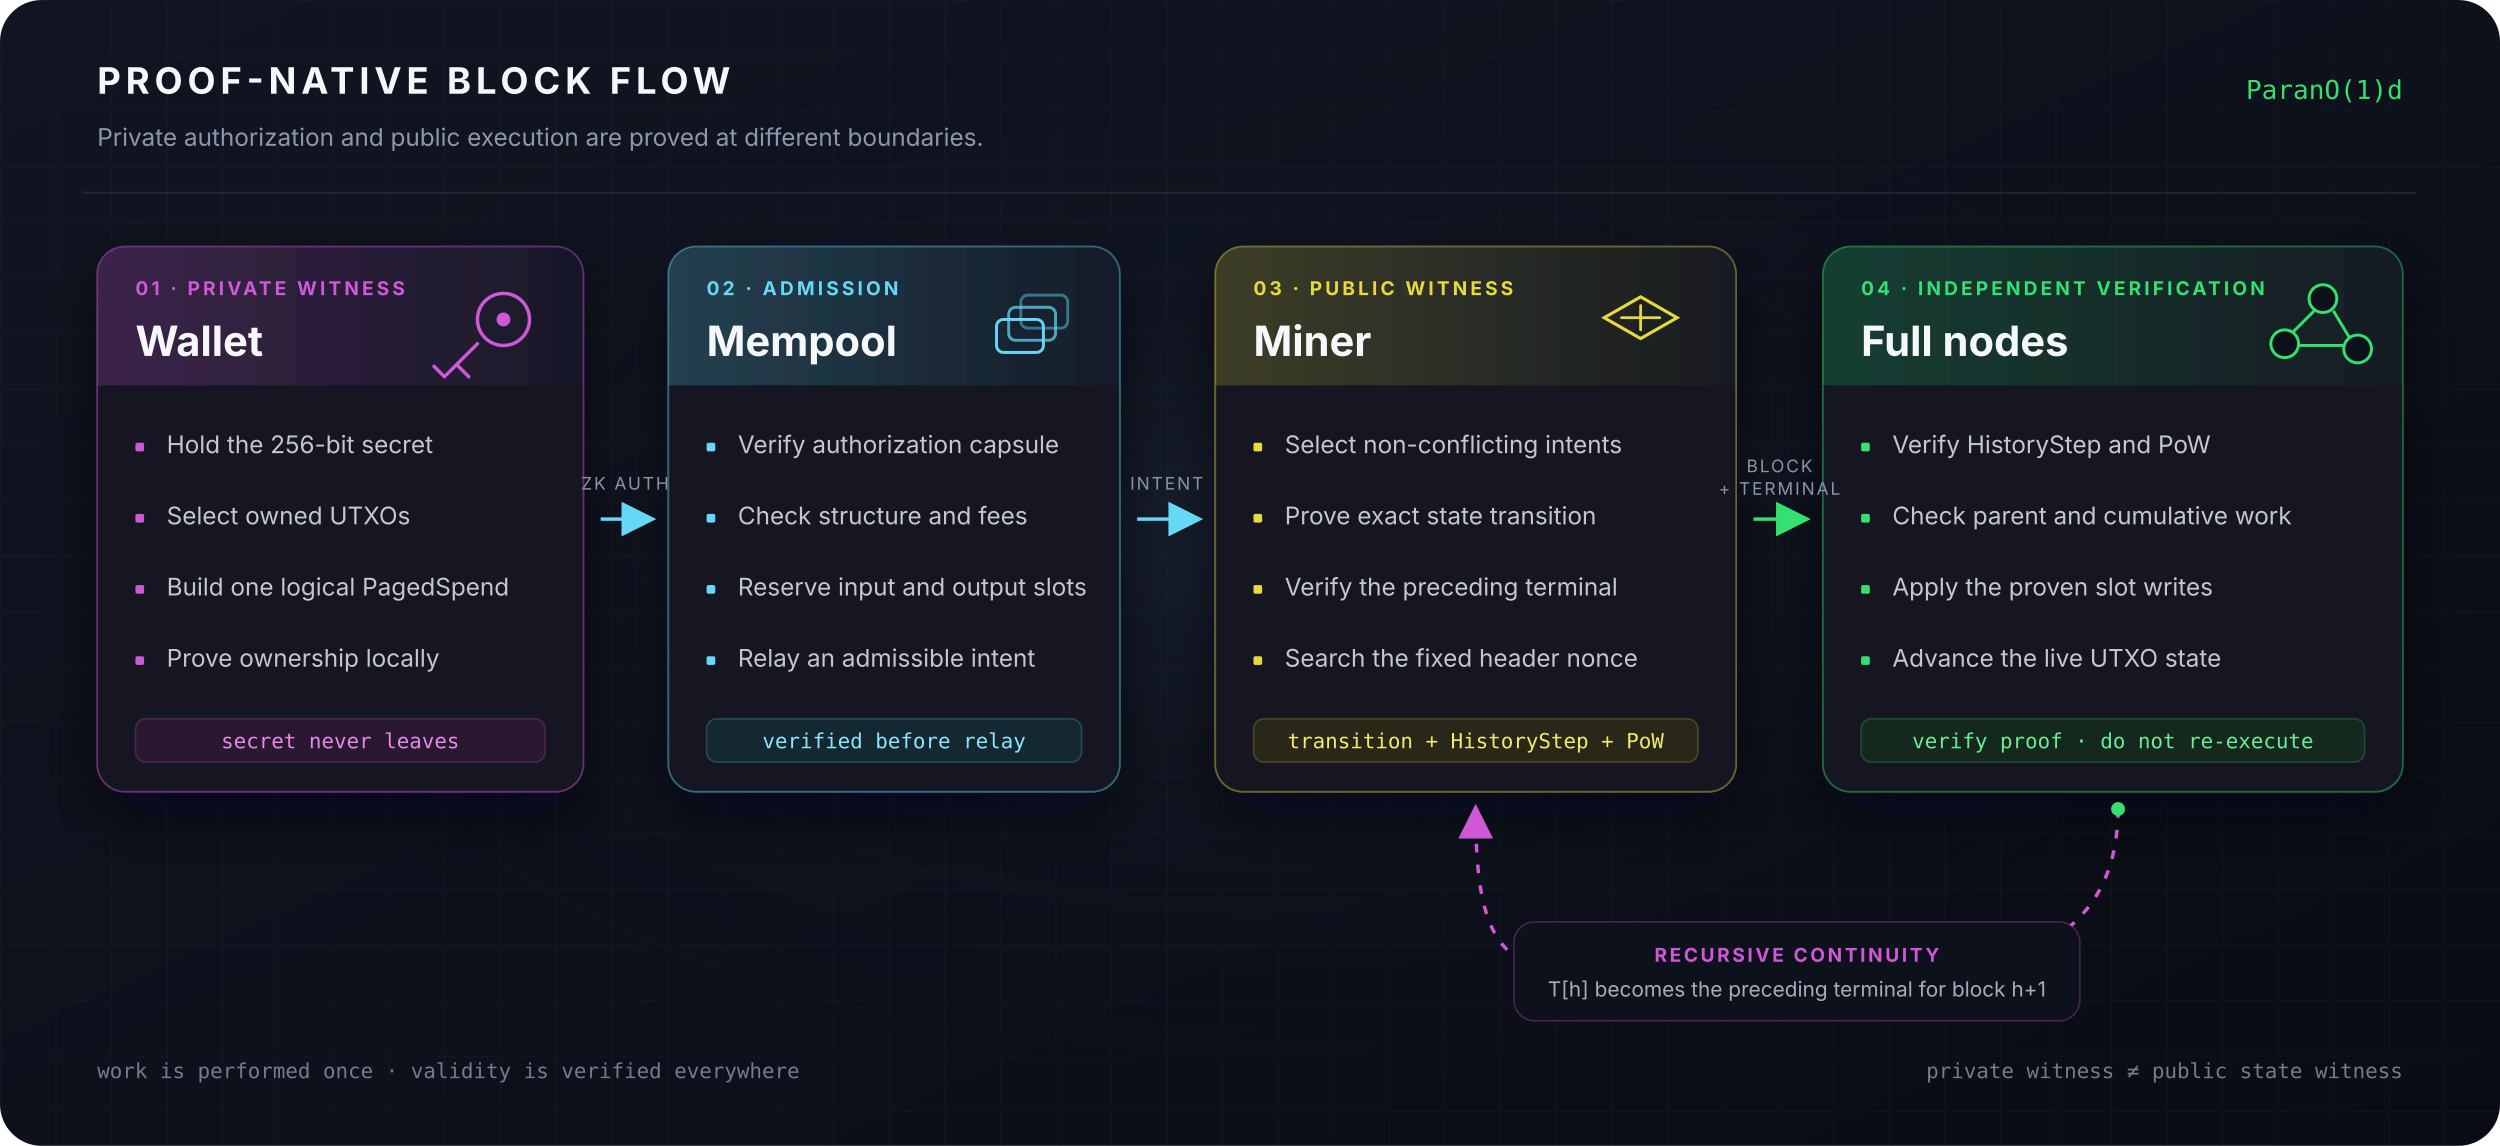
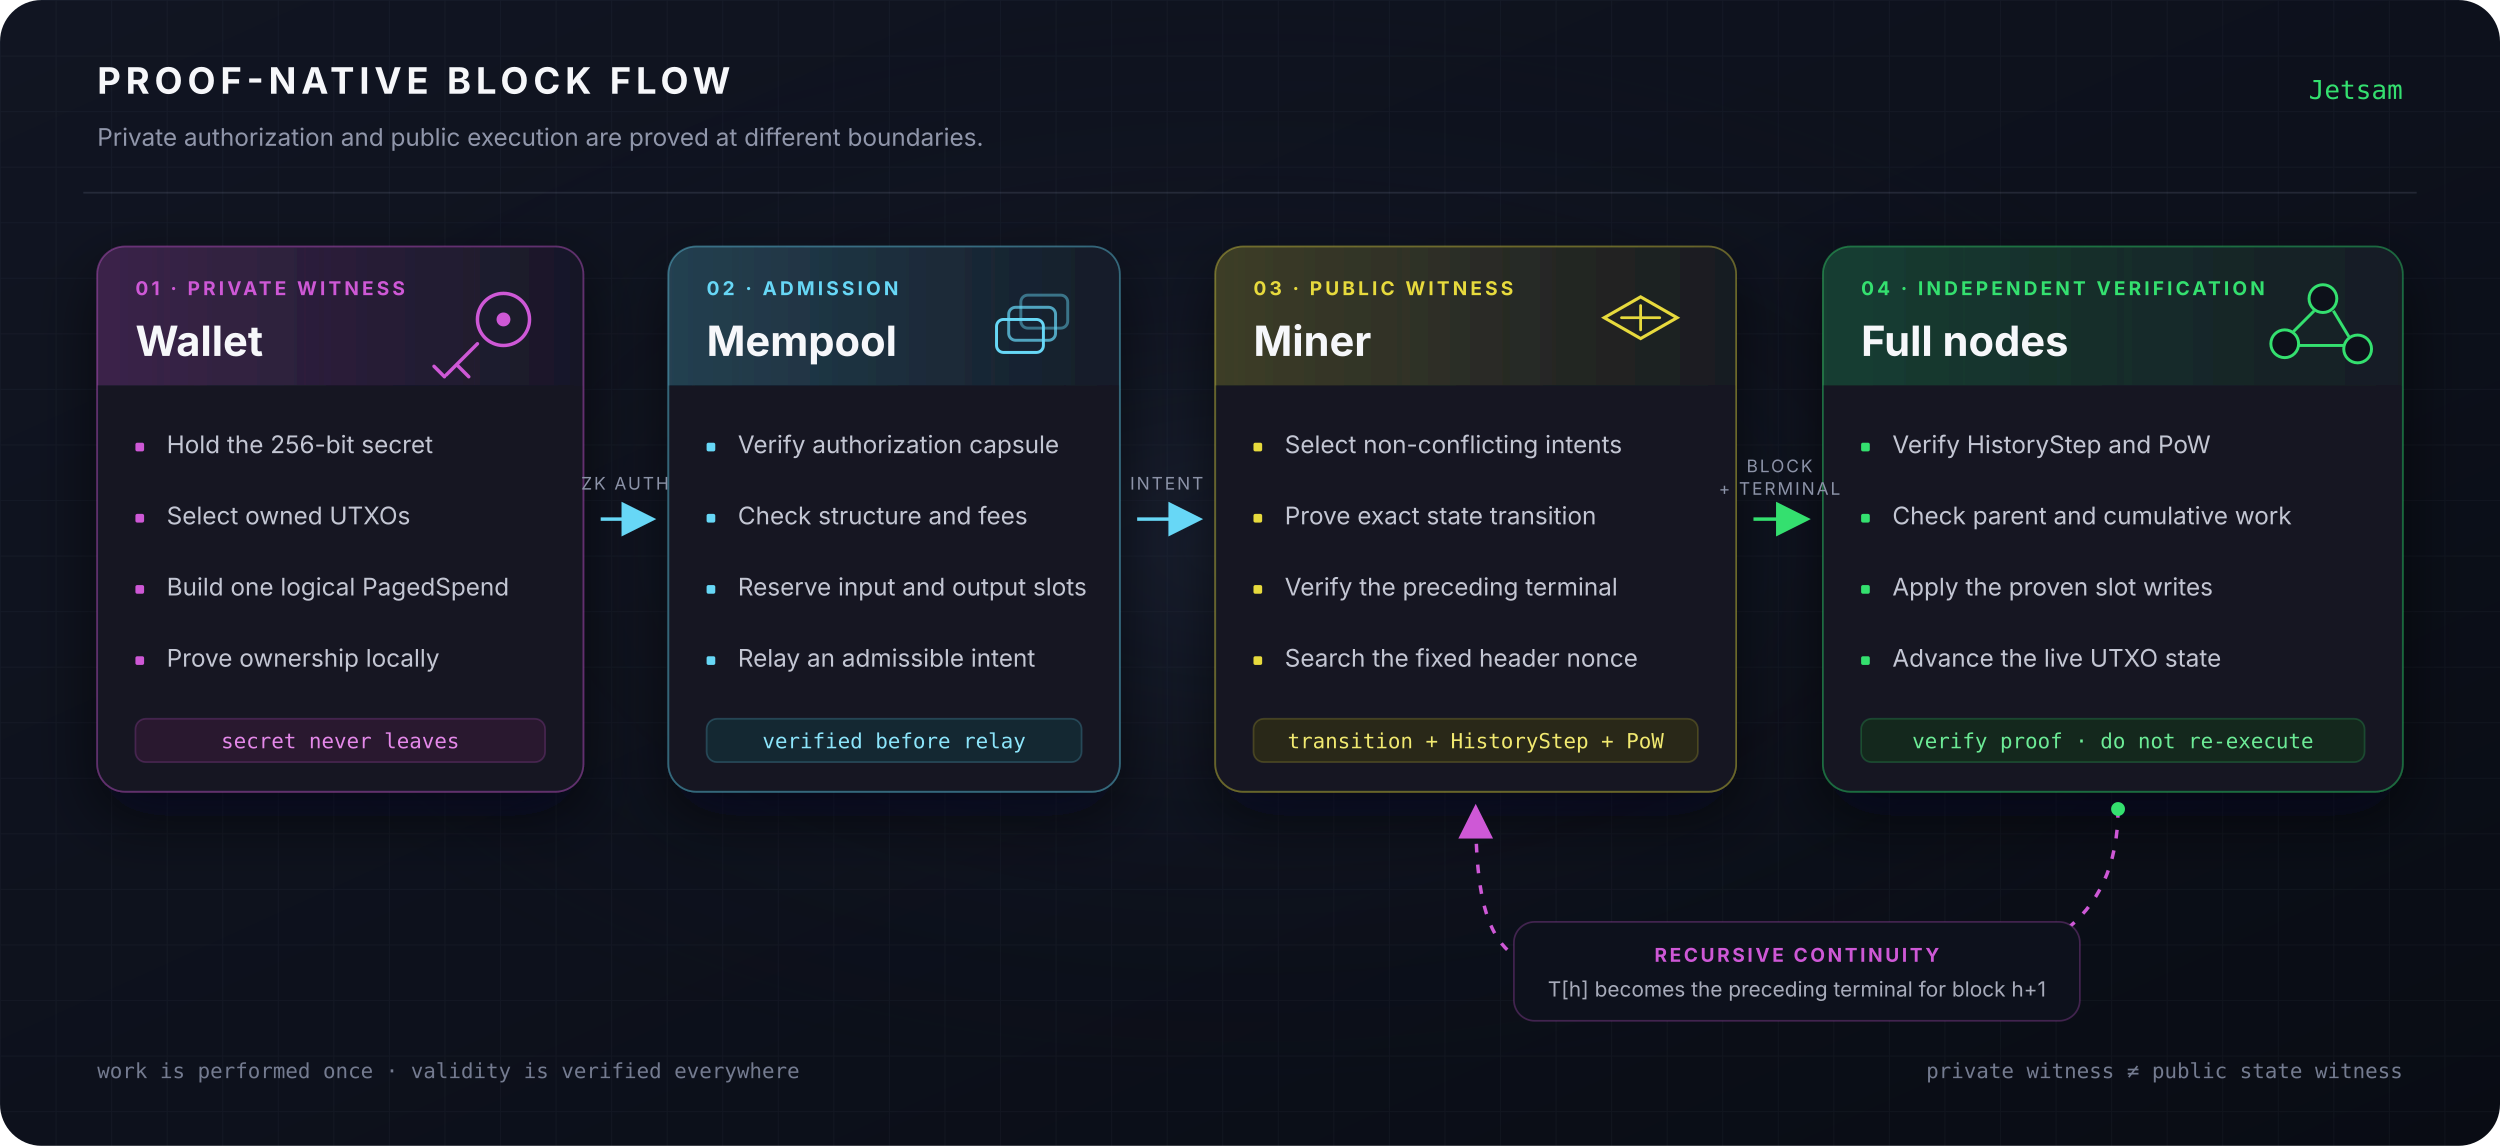
<svg xmlns="http://www.w3.org/2000/svg" viewBox="0 0 1440 660" role="img" aria-labelledby="title description">
  <defs>
    <linearGradient id="panel" x1="0" y1="0" x2="1" y2="1">
      <stop offset="0" stop-color="#111522" />
      <stop offset="0.52" stop-color="#0d111c" />
      <stop offset="1" stop-color="#090c14" />
    </linearGradient>
    <linearGradient id="walletHead" x1="0" y1="0" x2="1" y2="0">
      <stop offset="0" stop-color="#ce58d6" stop-opacity=".22" />
      <stop offset="1" stop-color="#ce58d6" stop-opacity=".03" />
    </linearGradient>
    <linearGradient id="poolHead" x1="0" y1="0" x2="1" y2="0">
      <stop offset="0" stop-color="#67d7f6" stop-opacity=".22" />
      <stop offset="1" stop-color="#67d7f6" stop-opacity=".03" />
    </linearGradient>
    <linearGradient id="minerHead" x1="0" y1="0" x2="1" y2="0">
      <stop offset="0" stop-color="#e7da3d" stop-opacity=".20" />
      <stop offset="1" stop-color="#e7da3d" stop-opacity=".03" />
    </linearGradient>
    <linearGradient id="nodeHead" x1="0" y1="0" x2="1" y2="0">
      <stop offset="0" stop-color="#34e06f" stop-opacity=".20" />
      <stop offset="1" stop-color="#34e06f" stop-opacity=".03" />
    </linearGradient>
    <radialGradient id="centerGlow">
      <stop offset="0" stop-color="#34415e" stop-opacity=".27" />
      <stop offset=".58" stop-color="#1a2032" stop-opacity=".10" />
      <stop offset="1" stop-color="#0a0c14" stop-opacity="0" />
    </radialGradient>
    <pattern id="grid" width="32" height="32" patternUnits="userSpaceOnUse">
      <path d="M32 0H0V32" fill="none" stroke="#9db2d4" stroke-opacity=".045" stroke-width="1" />
    </pattern>
    <filter id="shadow" x="-20%" y="-20%" width="140%" height="150%">
      <feDropShadow dx="0" dy="14" stdDeviation="18" flood-color="#02040a" flood-opacity=".58" />
    </filter>
    <filter id="softGlow" x="-100%" y="-100%" width="300%" height="300%">
      <feGaussianBlur stdDeviation="8" />
    </filter>
    <marker id="arrowCyan" markerWidth="10" markerHeight="10" refX="8" refY="5" orient="auto" markerUnits="strokeWidth">
      <path d="M0 0L10 5L0 10Z" fill="#67d7f6" />
    </marker>
    <marker id="arrowGreen" markerWidth="10" markerHeight="10" refX="8" refY="5" orient="auto" markerUnits="strokeWidth">
      <path d="M0 0L10 5L0 10Z" fill="#34e06f" />
    </marker>
    <marker id="arrowProof" markerWidth="10" markerHeight="10" refX="8" refY="5" orient="auto" markerUnits="strokeWidth">
      <path d="M0 0L10 5L0 10Z" fill="#ce58d6" />
    </marker>
  </defs>
  <rect width="1440" height="660" rx="24" fill="url(#panel)" />
  <rect width="1440" height="660" rx="24" fill="url(#grid)" />
  <ellipse cx="720" cy="315" rx="620" ry="330" fill="url(#centerGlow)" />
  <path d="M48 111H1392" stroke="#d6e0ff" stroke-opacity=".11" />
  <g font-family="Inter, ui-sans-serif, system-ui, sans-serif">
    <text x="56" y="54" fill="#f6f7fa" font-size="21" font-weight="650" letter-spacing="2.8">PROOF-NATIVE BLOCK FLOW</text>
    <text x="56" y="84" fill="#9096aa" font-size="14">
      Private authorization and public execution are proved at different boundaries.
    </text>
    <text x="1384" y="57" fill="#34e06f" font-size="15" text-anchor="end" font-family="ui-monospace, SFMono-Regular, Menlo, monospace">
-       ParanO(1)d
+       Jetsam
    </text>
    <rect x="70" y="152" width="252" height="288" rx="20" fill="#ce58d6" fill-opacity=".06" filter="url(#softGlow)" />
    <rect x="397" y="152" width="236" height="288" rx="20" fill="#67d7f6" fill-opacity=".06" filter="url(#softGlow)" />
    <rect x="713" y="152" width="274" height="288" rx="20" fill="#e7da3d" fill-opacity=".05" filter="url(#softGlow)" />
    <rect x="1063" y="152" width="308" height="288" rx="20" fill="#34e06f" fill-opacity=".06" filter="url(#softGlow)" />
    <g filter="url(#shadow)">
      <rect x="56" y="142" width="280" height="314" rx="16" fill="#121622" stroke="#ce58d6" stroke-opacity=".40" />
      <path d="M72 142H320A16 16 0 0 1 336 158V222H56V158A16 16 0 0 1 72 142Z" fill="url(#walletHead)" />
    </g>
    <text x="78" y="170" fill="#ce58d6" font-size="11" font-weight="700" letter-spacing="1.8">01 · PRIVATE WITNESS</text>
    <text x="78" y="205" fill="#f6f7fa" font-size="24" font-weight="650">Wallet</text>
    <circle cx="290" cy="184" r="15" fill="none" stroke="#ce58d6" stroke-width="2" />
    <circle cx="290" cy="184" r="4" fill="#ce58d6" />
    <path d="M275 198L257 216M263 210L270 217M256 217L250 211" fill="none" stroke="#ce58d6" stroke-linecap="round" stroke-width="2" />
    <g fill="#c3c6d3" font-size="14">
      <rect x="78" y="255" width="5" height="5" rx="1" fill="#ce58d6" />
      <text x="96" y="261">Hold the 256-bit secret</text>
      <rect x="78" y="296" width="5" height="5" rx="1" fill="#ce58d6" />
      <text x="96" y="302">Select owned UTXOs</text>
      <rect x="78" y="337" width="5" height="5" rx="1" fill="#ce58d6" />
      <text x="96" y="343">Build one logical PagedSpend</text>
      <rect x="78" y="378" width="5" height="5" rx="1" fill="#ce58d6" />
      <text x="96" y="384">Prove ownership locally</text>
    </g>
    <rect x="78" y="414" width="236" height="25" rx="6" fill="#29182f" stroke="#ce58d6" stroke-opacity=".22" />
    <text x="196" y="431" fill="#e488e9" font-size="12" text-anchor="middle" font-family="ui-monospace, SFMono-Regular, Menlo, monospace">
      secret never leaves
    </text>
    <g filter="url(#shadow)">
      <rect x="385" y="142" width="260" height="314" rx="16" fill="#121622" stroke="#67d7f6" stroke-opacity=".40" />
      <path d="M401 142H629A16 16 0 0 1 645 158V222H385V158A16 16 0 0 1 401 142Z" fill="url(#poolHead)" />
    </g>
    <text x="407" y="170" fill="#67d7f6" font-size="11" font-weight="700" letter-spacing="1.8">02 · ADMISSION</text>
    <text x="407" y="205" fill="#f6f7fa" font-size="24" font-weight="650">Mempool</text>
    <g fill="none" stroke="#67d7f6" stroke-width="1.7">
      <rect x="588" y="170" width="27" height="19" rx="4" opacity=".45" />
      <rect x="581" y="177" width="27" height="19" rx="4" opacity=".72" />
      <rect x="574" y="184" width="27" height="19" rx="4" />
    </g>
    <g fill="#c3c6d3" font-size="14">
      <rect x="407" y="255" width="5" height="5" rx="1" fill="#67d7f6" />
      <text x="425" y="261">Verify authorization capsule</text>
      <rect x="407" y="296" width="5" height="5" rx="1" fill="#67d7f6" />
      <text x="425" y="302">Check structure and fees</text>
      <rect x="407" y="337" width="5" height="5" rx="1" fill="#67d7f6" />
      <text x="425" y="343">Reserve input and output slots</text>
      <rect x="407" y="378" width="5" height="5" rx="1" fill="#67d7f6" />
      <text x="425" y="384">Relay an admissible intent</text>
    </g>
    <rect x="407" y="414" width="216" height="25" rx="6" fill="#142832" stroke="#67d7f6" stroke-opacity=".22" />
    <text x="515" y="431" fill="#8ce5fb" font-size="12" text-anchor="middle" font-family="ui-monospace, SFMono-Regular, Menlo, monospace">
      verified before relay
    </text>
    <g filter="url(#shadow)">
      <rect x="700" y="142" width="300" height="314" rx="16" fill="#121622" stroke="#e7da3d" stroke-opacity=".38" />
      <path d="M716 142H984A16 16 0 0 1 1000 158V222H700V158A16 16 0 0 1 716 142Z" fill="url(#minerHead)" />
    </g>
    <text x="722" y="170" fill="#e7da3d" font-size="11" font-weight="700" letter-spacing="1.8">03 · PUBLIC WITNESS</text>
    <text x="722" y="205" fill="#f6f7fa" font-size="24" font-weight="650">Miner</text>
    <path d="M945 171L966 183L945 195L924 183Z" fill="none" stroke="#e7da3d" stroke-width="1.8" />
    <path d="M934 183H956M945 176V190" stroke="#e7da3d" stroke-linecap="round" stroke-width="1.6" />
    <g fill="#c3c6d3" font-size="14">
      <rect x="722" y="255" width="5" height="5" rx="1" fill="#e7da3d" />
      <text x="740" y="261">Select non-conflicting intents</text>
      <rect x="722" y="296" width="5" height="5" rx="1" fill="#e7da3d" />
      <text x="740" y="302">Prove exact state transition</text>
      <rect x="722" y="337" width="5" height="5" rx="1" fill="#e7da3d" />
      <text x="740" y="343">Verify the preceding terminal</text>
      <rect x="722" y="378" width="5" height="5" rx="1" fill="#e7da3d" />
      <text x="740" y="384">Search the fixed header nonce</text>
    </g>
    <rect x="722" y="414" width="256" height="25" rx="6" fill="#292818" stroke="#e7da3d" stroke-opacity=".20" />
    <text x="850" y="431" fill="#f1e970" font-size="12" text-anchor="middle" font-family="ui-monospace, SFMono-Regular, Menlo, monospace">
      transition + HistoryStep + PoW
    </text>
    <g filter="url(#shadow)">
      <rect x="1050" y="142" width="334" height="314" rx="16" fill="#121622" stroke="#34e06f" stroke-opacity=".40" />
      <path d="M1066 142H1368A16 16 0 0 1 1384 158V222H1050V158A16 16 0 0 1 1066 142Z" fill="url(#nodeHead)" />
    </g>
    <text x="1072" y="170" fill="#34e06f" font-size="11" font-weight="700" letter-spacing="1.8">04 · INDEPENDENT VERIFICATION</text>
    <text x="1072" y="205" fill="#f6f7fa" font-size="24" font-weight="650">Full nodes</text>
    <g fill="#0d111a" stroke="#34e06f" stroke-width="1.7">
      <circle cx="1338" cy="172" r="8" />
      <circle cx="1316" cy="198" r="8" />
      <circle cx="1358" cy="201" r="8" />
      <path d="M1333 179L1321 191M1344 179L1353 194M1324 199H1350" fill="none" />
    </g>
    <g fill="#c3c6d3" font-size="14">
      <rect x="1072" y="255" width="5" height="5" rx="1" fill="#34e06f" />
      <text x="1090" y="261">Verify HistoryStep and PoW</text>
      <rect x="1072" y="296" width="5" height="5" rx="1" fill="#34e06f" />
      <text x="1090" y="302">Check parent and cumulative work</text>
      <rect x="1072" y="337" width="5" height="5" rx="1" fill="#34e06f" />
      <text x="1090" y="343">Apply the proven slot writes</text>
      <rect x="1072" y="378" width="5" height="5" rx="1" fill="#34e06f" />
      <text x="1090" y="384">Advance the live UTXO state</text>
    </g>
    <rect x="1072" y="414" width="290" height="25" rx="6" fill="#14281d" stroke="#34e06f" stroke-opacity=".22" />
    <text x="1217" y="431" fill="#6ceb96" font-size="12" text-anchor="middle" font-family="ui-monospace, SFMono-Regular, Menlo, monospace">
      verify proof · do not re-execute
    </text>
    <path d="M346 299H374" stroke="#67d7f6" stroke-width="2" marker-end="url(#arrowCyan)" />
    <text x="360" y="282" fill="#8c93a8" font-size="10" text-anchor="middle" letter-spacing="1.1">ZK AUTH</text>
    <path d="M655 299H689" stroke="#67d7f6" stroke-width="2" marker-end="url(#arrowCyan)" />
    <text x="672" y="282" fill="#8c93a8" font-size="10" text-anchor="middle" letter-spacing="1.1">INTENT</text>
    <path d="M1010 299H1039" stroke="#34e06f" stroke-width="2" marker-end="url(#arrowGreen)" />
    <text x="1025" y="272" fill="#8c93a8" font-size="10" text-anchor="middle" letter-spacing="1.1">BLOCK</text>
    <text x="1025" y="285" fill="#8c93a8" font-size="10" text-anchor="middle" letter-spacing="1.1">+ TERMINAL</text>
    <path d="M1220 466C1220 531 1174 559 1104 559H906C862 559 850 535 850 467" fill="none" stroke="#ce58d6" stroke-width="2" stroke-dasharray="5 7" marker-end="url(#arrowProof)" />
    <circle cx="1220" cy="466" r="4" fill="#34e06f" />
    <rect x="872" y="531" width="326" height="57" rx="12" fill="#0d111c" stroke="#ce58d6" stroke-opacity=".28" />
    <text x="1035" y="554" fill="#ce58d6" font-size="11" text-anchor="middle" font-weight="700" letter-spacing="1.5">RECURSIVE CONTINUITY</text>
    <text x="1035" y="574" fill="#a7abba" font-size="12" text-anchor="middle">
      T[h] becomes the preceding terminal for block h+1
    </text>
    <text x="56" y="621" fill="#747b90" font-size="12" font-family="ui-monospace, SFMono-Regular, Menlo, monospace">
      work is performed once · validity is verified everywhere
    </text>
    <text x="1384" y="621" fill="#747b90" font-size="12" text-anchor="end" font-family="ui-monospace, SFMono-Regular, Menlo, monospace">
      private witness ≠ public state witness
    </text>
  </g>
</svg>
